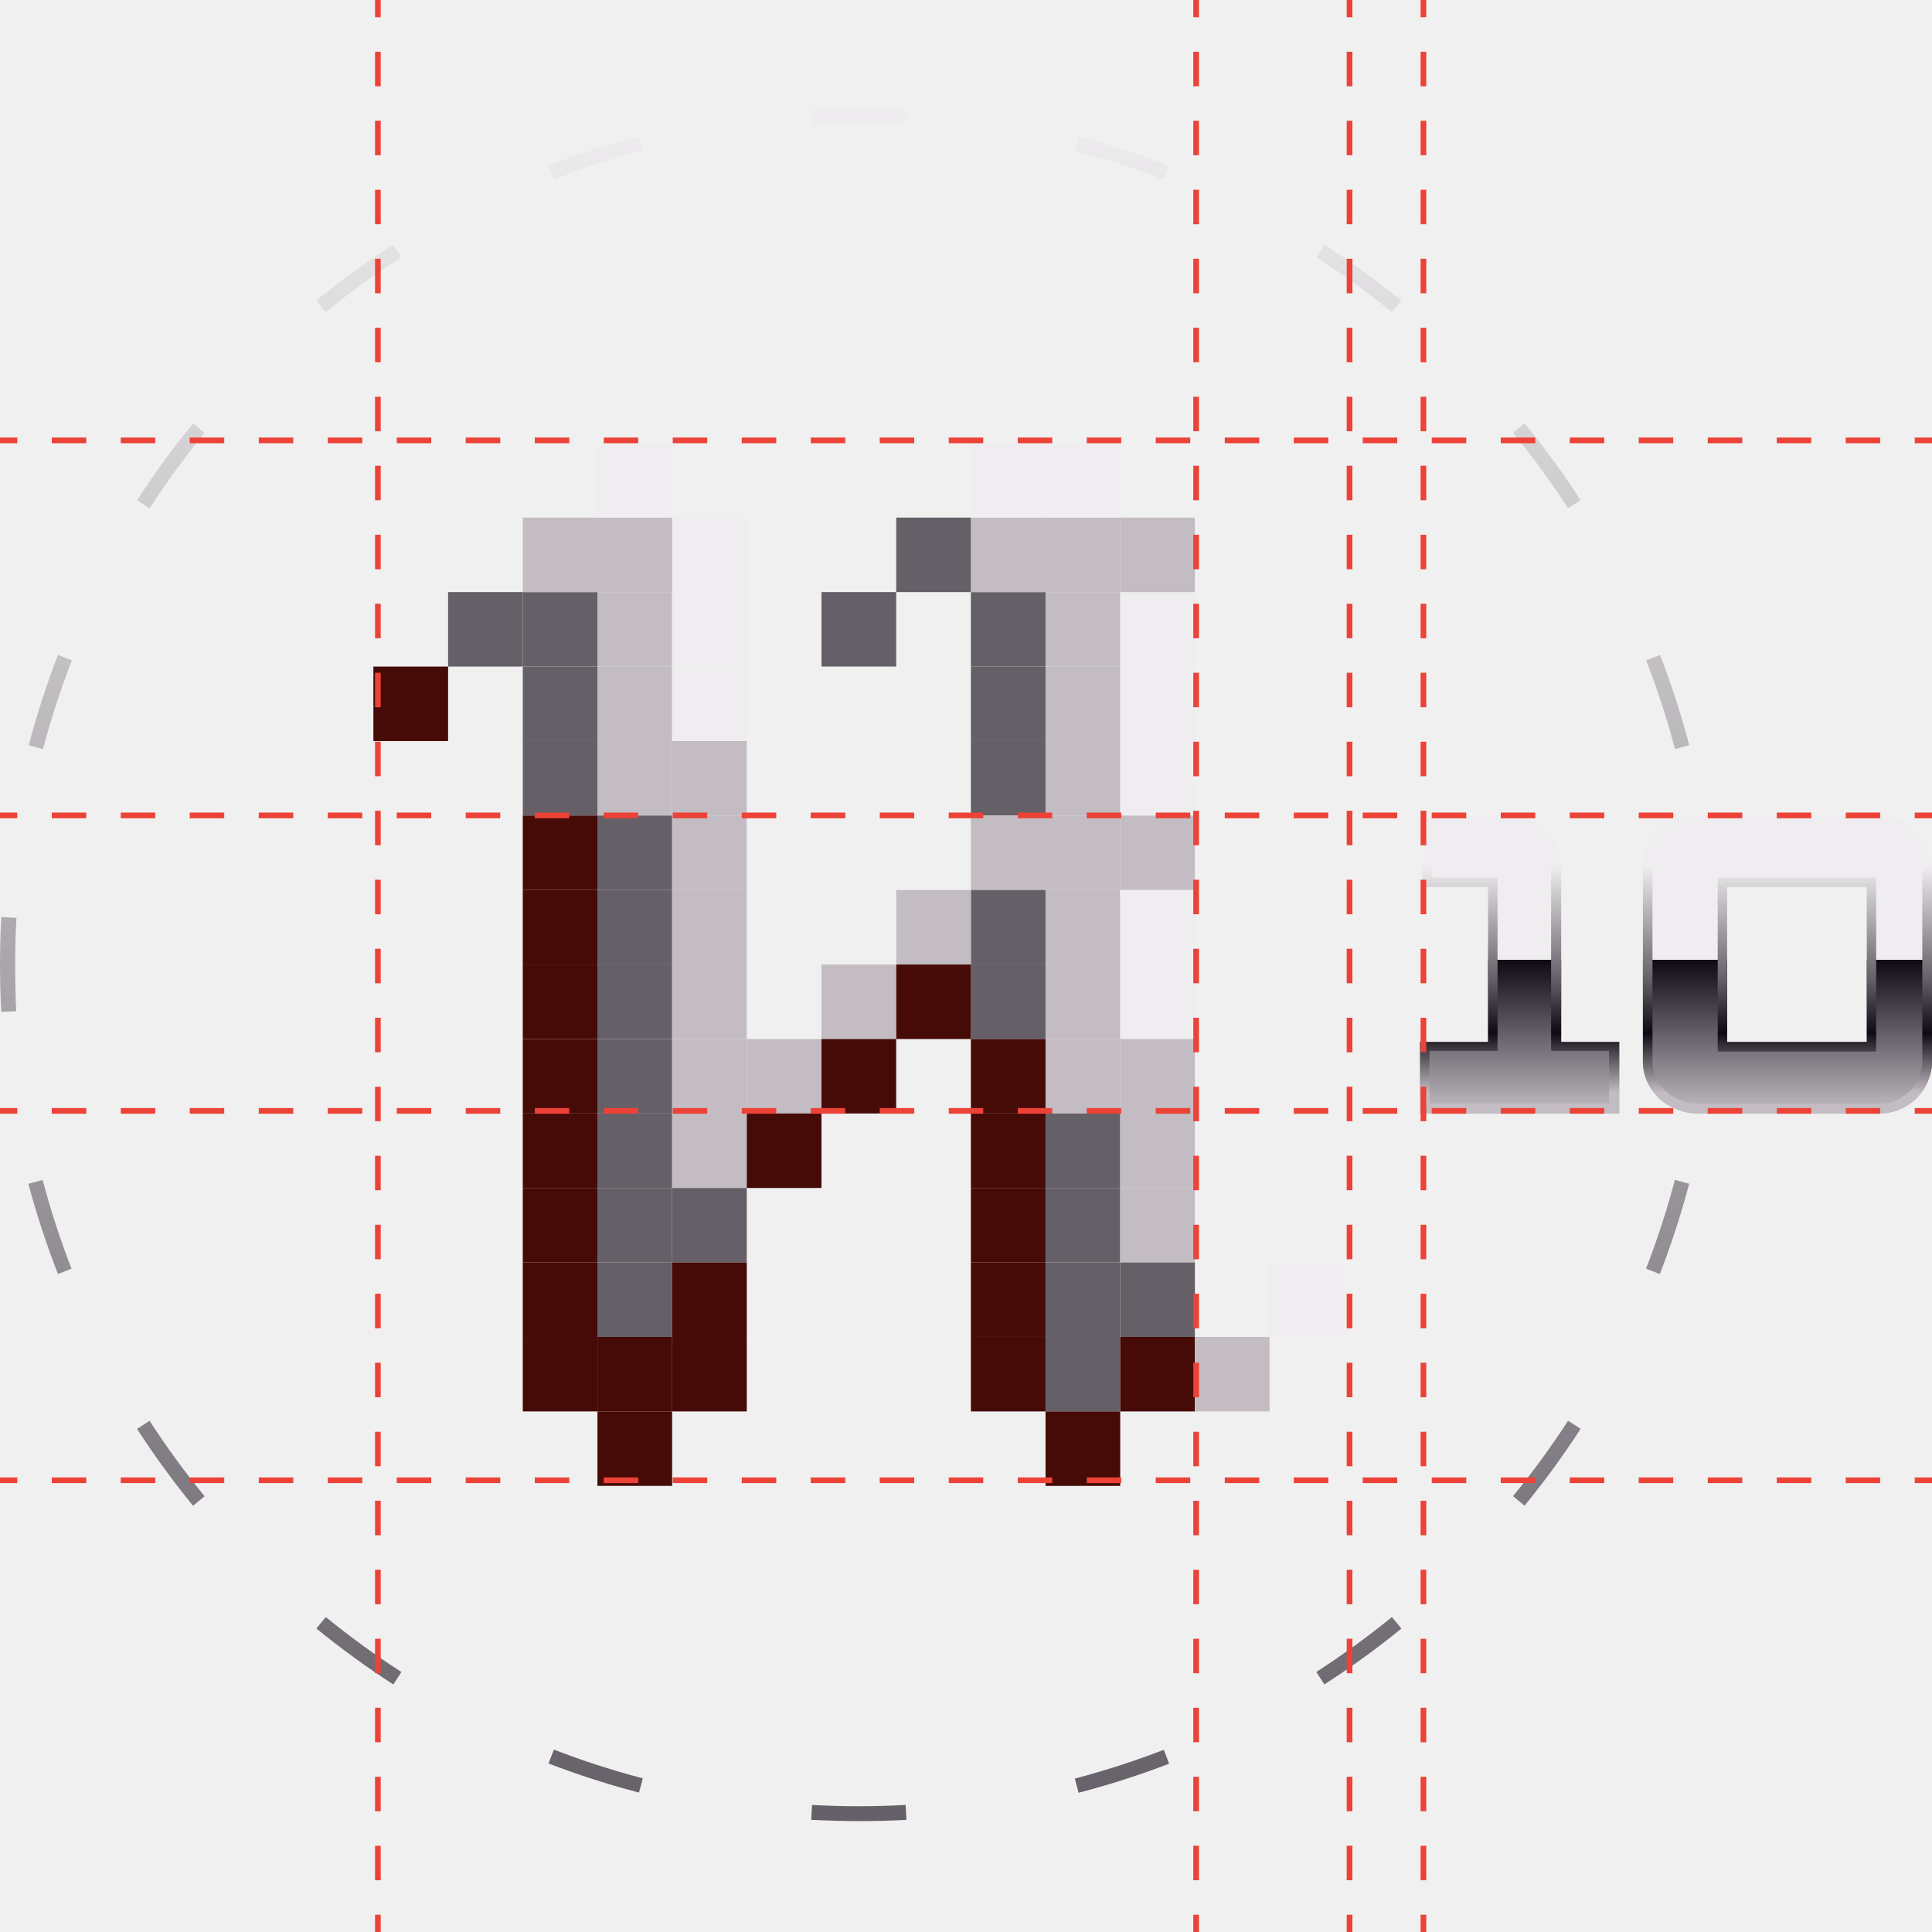
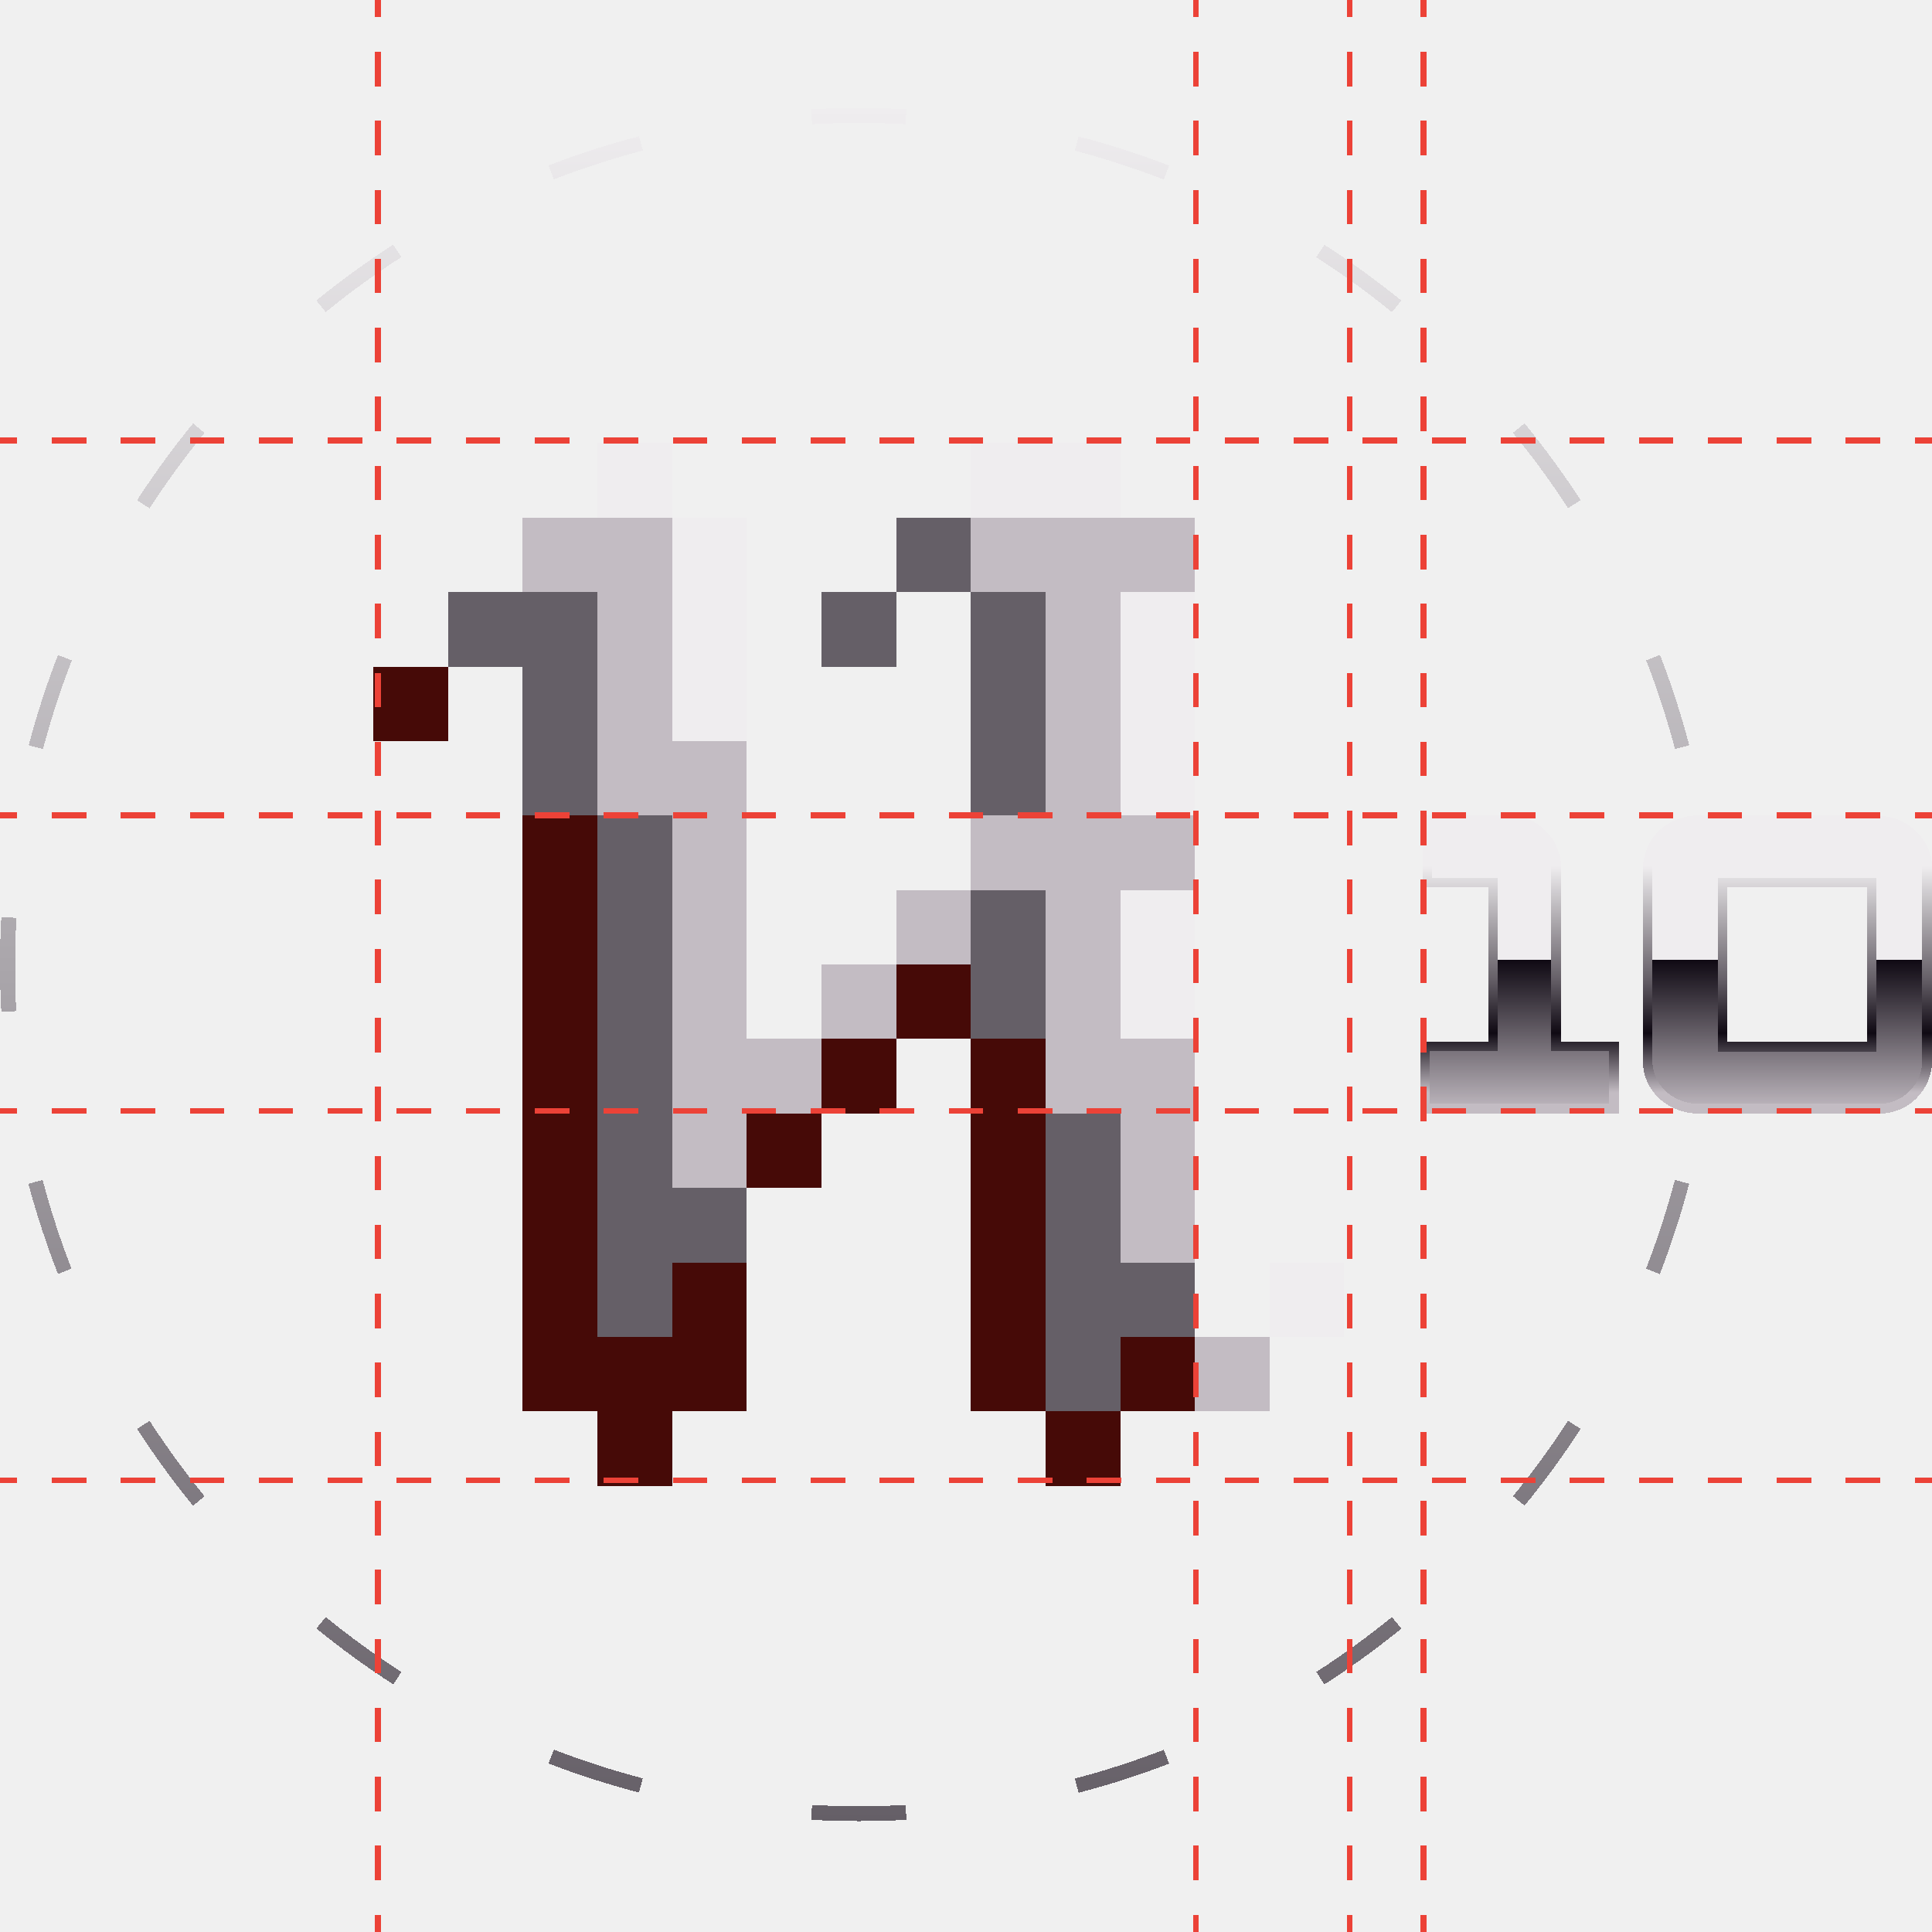
- <svg xmlns="http://www.w3.org/2000/svg" width="340" height="340" viewBox="0 0 340 340" fill="none">
+ <svg xmlns="http://www.w3.org/2000/svg" width="340" height="340" viewBox="0 0 340 340" fill="none" style="shape-rendering: crispEdges;">
  <g clip-path="url(#clip0_2544_61467)">
    <path fill-rule="evenodd" clip-rule="evenodd" d="M302.045 178.085L299.426 177.943C299.576 175.222 299.652 172.485 299.652 169.731C299.652 166.977 299.576 164.239 299.426 161.518L302.045 161.377C302.206 164.158 302.285 166.94 302.279 169.722C302.273 172.504 302.195 175.292 302.045 178.085ZM297.284 131.149L294.773 131.816C293.368 126.525 291.673 121.315 289.694 116.21L292.137 115.259C294.147 120.459 295.865 125.767 297.284 131.157V131.149ZM278.164 88.01L275.955 89.437C272.968 84.838 269.727 80.408 266.248 76.168L268.29 74.499C271.829 78.82 275.126 83.333 278.164 88.018V88.01ZM246.618 52.9L244.944 54.928C240.692 51.464 236.25 48.238 231.64 45.264L233.062 43.069C237.76 46.093 242.285 49.375 246.618 52.9ZM205.751 29.14L204.805 31.585C199.685 29.605 194.458 27.912 189.149 26.511L189.819 24.007C195.222 25.419 200.541 27.132 205.751 29.14ZM159.52 19.225L159.377 21.846C156.65 21.696 153.902 21.62 151.135 21.62C148.368 21.62 145.624 21.696 142.902 21.846L142.759 19.225C145.537 19.075 148.324 19 151.127 19C153.93 19 156.742 19.075 159.52 19.225ZM112.46 23.982L113.13 26.486C107.821 27.886 102.594 29.58 97.474 31.56L96.528 29.115C101.738 27.107 107.057 25.393 112.46 23.982ZM69.208 43.052L70.631 45.247C66.021 48.221 61.579 51.448 57.326 54.911L55.653 52.883C59.985 49.358 64.511 46.076 69.208 43.052ZM33.972 74.515L36.006 76.184C32.538 80.43 29.305 84.863 26.324 89.462L24.115 88.035C27.148 83.35 30.439 78.837 33.972 74.515ZM10.2 115.267L12.643 116.218C10.661 121.322 8.966 126.533 7.564 131.825L5.054 131.157C6.473 125.769 8.191 120.464 10.2 115.267ZM0.234 161.393C0.078 164.175 0 166.957 0 169.739C0 172.521 0.078 175.303 0.234 178.085L2.853 177.943C2.731 175.255 2.669 172.521 2.669 169.739C2.669 166.957 2.745 164.22 2.895 161.527L0.234 161.393ZM4.995 208.329L7.506 207.653C8.906 212.948 10.601 218.161 12.585 223.268L10.2 224.211C8.172 219.014 6.435 213.709 4.995 208.321V208.329ZM24.115 251.468L26.324 250.041C29.305 254.64 32.538 259.073 36.006 263.319L33.972 264.988C30.44 260.662 27.15 256.146 24.115 251.459V251.468ZM55.661 286.603L57.335 284.575C61.587 288.039 66.029 291.265 70.639 294.239L69.217 296.434C64.518 293.402 59.993 290.112 55.661 286.578V286.603ZM96.528 310.346L97.474 307.901C102.59 309.879 107.814 311.567 113.121 312.958L112.452 315.462C107.052 314.053 101.736 312.343 96.528 310.338V310.346ZM142.759 320.261L142.902 317.64C145.629 317.791 148.374 317.866 151.135 317.866C153.897 317.866 156.644 317.791 159.377 317.64L159.52 320.261C156.73 320.411 153.941 320.486 151.152 320.486C148.324 320.478 145.537 320.403 142.759 320.253V320.261ZM189.819 315.504L189.149 313C194.459 311.606 199.686 309.915 204.805 307.934L205.751 310.38C200.54 312.382 195.221 314.09 189.819 315.496V315.504ZM233.071 296.434L231.648 294.239C236.258 291.265 240.7 288.039 244.953 284.575L246.626 286.603C242.294 290.125 237.768 293.404 233.071 296.426V296.434ZM268.307 264.971L266.265 263.302C269.738 259.058 272.973 254.625 275.955 250.024L278.164 251.451C275.129 256.132 271.838 260.643 268.307 264.963V264.971ZM292.104 224.219L289.677 223.26C291.657 218.152 293.353 212.939 294.757 207.645L297.267 208.321C295.841 213.709 294.118 219.013 292.104 224.211V224.219Z" fill="url(#paint0_linear_2544_61467)" />
    <path fill-rule="evenodd" clip-rule="evenodd" d="M328.536 156.102V183.367H303.961V156.102H328.536ZM289.895 149.217C289.378 150.396 289.116 151.669 289.125 152.956V186.814C289.125 188.031 289.384 189.235 289.886 190.344C290.387 191.431 291.081 192.418 291.937 193.257C292.852 194.086 293.909 194.745 295.058 195.201C296.289 195.708 297.609 195.963 298.94 195.952H330.737C331.938 195.955 333.129 195.725 334.243 195.276C335.344 194.82 336.349 194.16 337.205 193.332C338.072 192.474 338.768 191.46 339.255 190.344C339.776 189.161 340.038 187.881 340.025 186.589V152.664C340.03 151.472 339.767 150.294 339.255 149.217C338.784 148.114 338.085 147.121 337.205 146.304C336.313 145.428 335.255 144.739 334.092 144.276C332.86 143.773 331.541 143.518 330.21 143.525H298.413C297.182 143.555 295.971 143.839 294.857 144.36C293.748 144.802 292.738 145.46 291.886 146.296C291.041 147.133 290.365 148.125 289.895 149.217ZM261.889 183.367H249.915V195.952H284.958V183.367H274.741V152.664C274.741 151.476 274.49 150.302 274.005 149.217C273.581 148.115 272.918 147.12 272.064 146.304C271.25 145.432 270.26 144.741 269.16 144.276C267.989 143.766 266.723 143.51 265.445 143.525H250.35V156.102H261.872L261.889 183.367Z" fill="url(#paint1_linear_2544_61467)" />
    <path d="M330.235 145.196C331.337 145.194 332.429 145.409 333.448 145.83C334.404 146.212 335.274 146.779 336.009 147.499C336.726 148.158 337.296 148.96 337.682 149.852V149.902C338.084 150.759 338.293 151.694 338.293 152.64V186.582C338.303 187.638 338.089 188.684 337.665 189.653C336.872 191.483 335.4 192.936 333.557 193.709C332.643 194.079 331.665 194.266 330.678 194.26H298.882C297.788 194.261 296.705 194.048 295.694 193.634C294.739 193.252 293.861 192.704 293.1 192.015C292.398 191.33 291.83 190.52 291.426 189.628C291.018 188.737 290.806 187.769 290.807 186.79V152.924C290.797 151.864 291.014 150.814 291.443 149.844C291.822 148.954 292.367 148.144 293.049 147.457C293.74 146.773 294.563 146.237 295.468 145.88H295.509C296.402 145.464 297.37 145.237 298.354 145.212H330.201M302.254 185.054H330.176V154.434H302.287V185.038M265.537 145.196C266.559 145.197 267.57 145.407 268.507 145.813C269.391 146.187 270.186 146.742 270.842 147.44C271.514 148.088 272.037 148.874 272.373 149.744V149.794C272.766 150.662 272.969 151.604 272.967 152.556V184.929H283.167V194.176H251.571V184.929H263.545V154.434H252.023V145.196H265.52M330.218 143.526H298.388C297.157 143.556 295.946 143.84 294.832 144.361C293.722 144.803 292.713 145.461 291.861 146.297C290.108 148.08 289.126 150.477 289.125 152.974V186.832C289.125 188.049 289.384 189.253 289.886 190.362C290.387 191.449 291.081 192.436 291.937 193.275C292.852 194.104 293.909 194.763 295.058 195.219C296.266 195.714 297.559 195.969 298.865 195.97H330.77C331.958 195.969 333.134 195.739 334.235 195.294C335.336 194.838 336.341 194.178 337.197 193.35C338.064 192.492 338.759 191.478 339.247 190.362C339.767 189.179 340.03 187.899 340.017 186.607V152.665C340.022 151.473 339.759 150.295 339.247 149.218C338.775 148.115 338.077 147.123 337.197 146.305C336.305 145.43 335.246 144.74 334.084 144.277C332.868 143.779 331.566 143.524 330.252 143.526H330.218ZM303.944 183.368V156.103H328.52V183.368H303.944ZM265.52 143.526H250.35V156.103H261.872V183.368H249.915V195.954H284.958V183.368H274.741V152.665C274.741 151.477 274.49 150.303 274.005 149.218C273.581 148.116 272.918 147.122 272.064 146.305C271.25 145.433 270.26 144.742 269.16 144.277C268.016 143.784 266.783 143.528 265.537 143.526H265.52Z" fill="url(#paint2_linear_2544_61467)" />
    <path d="M118.285 130.414H105.139V143.525H118.285V130.414Z" fill="#C3BCC3" />
    <path d="M197.142 130.416H183.996V143.527H197.142V130.416Z" fill="#C3BCC3" />
    <path d="M118.285 143.525H105.139V156.628H118.285V143.525Z" fill="#655F67" />
    <path d="M197.142 143.526H183.996V156.629H197.142V143.526Z" fill="#C3BCC3" />
    <path d="M118.285 156.628H105.139V169.739H118.285V156.628Z" fill="#655F67" />
    <path d="M197.142 156.628H183.996V169.739H197.142V156.628Z" fill="#C3BCC3" />
    <path d="M118.285 169.739H105.139V182.85H118.285V169.739Z" fill="#655F67" />
    <path d="M197.142 169.739H183.996V182.85H197.142V169.739Z" fill="#C3BCC3" />
    <path d="M118.285 182.851H105.139V195.953H118.285V182.851Z" fill="#655F67" />
    <path d="M197.142 182.851H183.996V195.953H197.142V182.851Z" fill="#C3BCC3" />
    <path d="M118.285 195.953H105.139V209.064H118.285V195.953Z" fill="#655F67" />
    <path d="M197.142 195.953H183.996V209.064H197.142V195.953Z" fill="#655F67" />
    <path d="M118.285 209.064H105.139V222.175H118.285V209.064Z" fill="#655F67" />
    <path d="M197.142 209.062H183.996V222.173H197.142V209.062Z" fill="#655F67" />
    <path d="M118.285 222.176H105.139V235.278H118.285V222.176Z" fill="#655F67" />
    <path d="M197.142 222.174H183.996V235.276H197.142V222.174Z" fill="#655F67" />
    <path d="M118.285 235.277H105.139V248.388H118.285V235.277Z" fill="#460A07" />
    <path d="M197.142 235.278H183.996V248.389H197.142V235.278Z" fill="#655F67" />
    <path d="M118.285 248.388H105.139V261.49H118.285V248.388Z" fill="#460A07" />
    <path d="M197.142 248.39H183.996V261.492H197.142V248.39Z" fill="#460A07" />
    <path d="M131.422 130.414H118.285V143.525H131.422V130.414Z" fill="#C3BCC3" />
    <path d="M210.279 130.416H197.142V143.527H210.279V130.416Z" fill="#EFEDEF" />
    <path d="M131.422 143.525H118.285V156.628H131.422V143.525Z" fill="#C3BCC3" />
    <path d="M210.279 143.526H197.142V156.629H210.279V143.526Z" fill="#C3BCC3" />
    <path d="M131.422 156.628H118.285V169.739H131.422V156.628Z" fill="#C3BCC3" />
    <path d="M210.279 156.628H197.142V169.739H210.279V156.628Z" fill="#EFEDEF" />
    <path d="M131.422 169.739H118.285V182.85H131.422V169.739Z" fill="#C3BCC3" />
    <path d="M210.279 169.739H197.142V182.85H210.279V169.739Z" fill="#EFEDEF" />
    <path d="M131.422 182.851H118.285V195.953H131.422V182.851Z" fill="#C3BCC3" />
    <path d="M210.279 182.851H197.142V195.953H210.279V182.851Z" fill="#C3BCC3" />
    <path d="M131.422 195.953H118.285V209.064H131.422V195.953Z" fill="#C3BCC3" />
    <path d="M210.279 195.953H197.142V209.064H210.279V195.953Z" fill="#C3BCC3" />
    <path d="M131.422 209.064H118.285V222.175H131.422V209.064Z" fill="#655F67" />
    <path d="M210.279 209.062H197.142V222.173H210.279V209.062Z" fill="#C3BCC3" />
    <path d="M131.422 222.176H118.285V235.278H131.422V222.176Z" fill="#460A07" />
    <path d="M210.279 222.174H197.142V235.276H210.279V222.174Z" fill="#655F67" />
    <path d="M131.422 235.277H118.285V248.388H131.422V235.277Z" fill="#460A07" />
    <path d="M210.279 235.278H197.142V248.389H210.279V235.278Z" fill="#460A07" />
    <path d="M223.423 235.278H210.277V248.389H223.423V235.278Z" fill="#C3BCC3" />
    <path d="M236.568 222.174H223.423V235.276H236.568V222.174Z" fill="#EFEDEF" />
    <path d="M118.285 117.305H105.139V130.416H118.285V117.305Z" fill="#C3BCC3" />
    <path d="M197.142 117.305H183.996V130.416H197.142V117.305Z" fill="#C3BCC3" />
    <path d="M131.422 117.305H118.285V130.416H131.422V117.305Z" fill="#EFEDEF" />
    <path d="M210.279 117.305H197.142V130.416H210.279V117.305Z" fill="#EFEDEF" />
    <path d="M118.285 104.201H105.139V117.304H118.285V104.201Z" fill="#C3BCC3" />
    <path d="M197.142 104.2H183.996V117.303H197.142V104.2Z" fill="#C3BCC3" />
    <path d="M131.422 104.201H118.285V117.304H131.422V104.201Z" fill="#EFEDEF" />
    <path d="M210.279 104.2H197.142V117.303H210.279V104.2Z" fill="#EFEDEF" />
    <path d="M105.139 130.414H92.002V143.525H105.139V130.414Z" fill="#655F67" />
    <path d="M183.996 130.416H170.859V143.527H183.996V130.416Z" fill="#655F67" />
    <path d="M105.139 143.525H92.002V156.628H105.139V143.525Z" fill="#460A07" />
    <path d="M183.996 143.526H170.859V156.629H183.996V143.526Z" fill="#C3BCC3" />
    <path d="M105.139 156.628H92.002V169.739H105.139V156.628Z" fill="#460A07" />
    <path d="M183.996 156.628H170.859V169.739H183.996V156.628Z" fill="#655F67" />
    <path d="M105.139 169.739H92.002V182.85H105.139V169.739Z" fill="#460A07" />
    <path d="M183.996 169.739H170.859V182.85H183.996V169.739Z" fill="#655F67" />
    <path d="M105.139 182.851H92.002V195.953H105.139V182.851Z" fill="#460A07" />
    <path d="M183.996 182.851H170.859V195.953H183.996V182.851Z" fill="#460A07" />
    <path d="M105.139 195.953H92.002V209.064H105.139V195.953Z" fill="#460A07" />
    <path d="M183.996 195.953H170.859V209.064H183.996V195.953Z" fill="#460A07" />
    <path d="M105.139 209.064H92.002V222.175H105.139V209.064Z" fill="#460A07" />
    <path d="M183.996 209.062H170.859V222.173H183.996V209.062Z" fill="#460A07" />
    <path d="M105.139 222.176H92.002V235.278H105.139V222.176Z" fill="#460A07" />
    <path d="M183.996 222.174H170.859V235.276H183.996V222.174Z" fill="#460A07" />
    <path d="M105.139 235.277H92.002V248.388H105.139V235.277Z" fill="#460A07" />
    <path d="M183.996 235.278H170.859V248.389H183.996V235.278Z" fill="#460A07" />
    <path d="M105.139 117.305H92.002V130.416H105.139V117.305Z" fill="#655F67" />
    <path d="M183.996 117.305H170.859V130.416H183.996V117.305Z" fill="#655F67" />
    <path d="M131.422 91.09H118.285V104.201H131.422V91.09Z" fill="#EFEDEF" />
    <path d="M210.279 91.09H197.142V104.201H210.279V91.09Z" fill="#C3BCC3" />
    <path d="M105.139 104.201H92.002V117.304H105.139V104.201Z" fill="#655F67" />
    <path d="M183.996 104.2H170.859V117.303H183.996V104.2Z" fill="#655F67" />
    <path d="M105.139 91.09H92.002V104.201H105.139V91.09Z" fill="#C3BCC3" />
    <path d="M183.996 91.09H170.859V104.201H183.996V91.09Z" fill="#C3BCC3" />
    <path d="M118.285 91.09H105.139V104.201H118.285V91.09Z" fill="#C3BCC3" />
    <path d="M197.142 91.09H183.996V104.201H197.142V91.09Z" fill="#C3BCC3" />
    <path d="M118.285 77.987H105.139V91.09H118.285V77.987Z" fill="#EFEDEF" />
    <path d="M197.142 77.987H183.996V91.09H197.142V77.987Z" fill="#EFEDEF" />
    <path d="M183.996 77.987H170.859V91.09H183.996V77.987Z" fill="#EFEDEF" />
    <path d="M78.857 117.305H65.711V130.416H78.857V117.305Z" fill="#460A07" />
    <path d="M157.713 169.739H144.568V182.85H157.713V169.739Z" fill="#C3BCC3" />
    <path d="M144.568 182.851H131.422V195.953H144.568V182.851Z" fill="#C3BCC3" />
    <path d="M157.713 182.851H144.568V195.953H157.713V182.851Z" fill="#460A07" />
    <path d="M144.568 195.953H131.422V209.064H144.568V195.953Z" fill="#460A07" />
    <path d="M170.858 91.09H157.721V104.201H170.858V91.09Z" fill="#655F67" />
    <path d="M157.713 104.2H144.568V117.303H157.713V104.2Z" fill="#655F67" />
    <path d="M92.002 104.201H78.857V117.304H92.002V104.201Z" fill="#655F67" />
    <path d="M170.858 156.628H157.721V169.739H170.858V156.628Z" fill="#C3BCC3" />
    <path d="M170.858 169.739H157.721V182.85H170.858V169.739Z" fill="#460A07" />
    <path fill-rule="evenodd" clip-rule="evenodd" d="M66 0V3.036H67V0H66ZM66 9.107V15.179H67V9.107H66ZM66 21.25V27.321H67V21.25H66ZM66 33.393V39.464H67V33.393H66ZM66 45.536V51.607H67V45.536H66ZM66 57.679V63.75H67V57.679H66ZM66 69.821V75.893H67V69.821H66ZM66 81.964L66 88.036H67L67 81.964H66ZM66 94.107V100.179H67V94.107H66ZM66 106.25V112.321H67V106.25H66ZM66 118.393V124.464H67V118.393H66ZM66 130.536V136.607H67V130.536H66ZM66 142.679V148.75H67V142.679H66ZM66 154.821V160.893H67V154.821H66ZM66 166.964V173.036H67V166.964H66ZM66 179.107V185.179H67V179.107H66ZM66 191.25V197.321H67V191.25H66ZM66 203.393V209.464H67V203.393H66ZM66 215.536V221.607H67V215.536H66ZM66 227.679V233.75H67V227.679H66ZM66 239.821V245.893H67V239.821H66ZM66 251.964V258.036H67V251.964H66ZM66 264.107V270.179H67V264.107H66ZM66 276.25V282.321H67V276.25H66ZM66 288.393V294.464H67V288.393H66ZM66 300.536V306.607H67V300.536H66ZM66 312.679V318.75H67V312.679H66ZM66 324.822V330.893H67V324.822H66ZM66 336.964V340H67V336.964H66ZM3.036 78H0V77H3.036V78ZM15.179 78H9.107V77H15.179V78ZM27.321 78H21.25V77H27.321V78ZM39.464 78H33.393V77H39.464V78ZM51.607 78H45.536V77H51.607V78ZM63.75 78H57.679V77H63.75V78ZM75.893 78H69.821V77H75.893V78ZM88.036 78H81.964V77H88.036V78ZM100.179 78H94.107V77H100.179V78ZM112.321 78H106.25V77H112.321V78ZM124.464 78H118.393V77H124.464V78ZM136.607 78L130.536 78V77L136.607 77V78ZM148.75 78H142.679V77H148.75V78ZM160.893 78H154.821V77H160.893V78ZM173.036 78H166.964V77H173.036V78ZM185.179 78H179.107V77H185.179V78ZM197.321 78H191.25V77H197.321V78ZM209.464 78H203.393V77H209.464V78ZM221.607 78L215.536 78V77L221.607 77V78ZM233.75 78H227.679V77H233.75V78ZM245.893 78H239.821V77H245.893V78ZM258.036 78H251.964V77H258.036V78ZM270.179 78H264.107V77H270.179V78ZM282.321 78H276.25V77H282.321V78ZM294.464 78H288.393V77H294.464V78ZM306.607 78L300.536 78V77L306.607 77V78ZM318.75 78H312.679V77H318.75V78ZM330.893 78H324.822V77H330.893V78ZM340 78H336.964V77H340V78ZM0 144H3.036V143H0V144ZM9.107 144H15.179V143H9.107V144ZM21.25 144H27.321V143H21.25V144ZM33.393 144H39.464V143H33.393V144ZM45.536 144H51.607V143H45.536V144ZM57.679 144H63.75V143H57.679V144ZM69.821 144H75.893V143H69.821V144ZM81.964 144L88.036 144V143L81.964 143V144ZM94.107 144H100.179V143H94.107V144ZM106.25 144H112.321V143H106.25V144ZM118.393 144H124.464V143H118.393V144ZM130.536 144H136.607V143H130.536V144ZM142.679 144H148.75V143H142.679V144ZM154.821 144H160.893V143H154.821V144ZM166.964 144H173.036V143H166.964V144ZM179.107 144H185.179V143H179.107V144ZM191.25 144H197.321V143H191.25V144ZM203.393 144H209.464V143H203.393V144ZM215.536 144H221.607V143H215.536V144ZM227.679 144H233.75V143H227.679V144ZM239.821 144H245.893V143H239.821V144ZM251.964 144H258.036V143H251.964V144ZM264.107 144H270.179V143H264.107V144ZM276.25 144H282.321V143H276.25V144ZM288.393 144H294.464V143H288.393V144ZM300.536 144H306.607V143H300.536V144ZM312.679 144H318.75V143H312.679V144ZM324.822 144H330.893V143H324.822V144ZM336.964 144H340V143H336.964V144ZM0 261H3.036V260H0V261ZM9.107 261H15.179V260H9.107V261ZM21.25 261H27.321V260H21.25V261ZM33.393 261H39.464V260H33.393V261ZM45.536 261H51.607V260H45.536V261ZM57.679 261H63.75V260H57.679V261ZM69.821 261H75.893V260H69.821V261ZM81.964 261H88.036V260H81.964V261ZM94.107 261H100.179V260H94.107V261ZM106.25 261H112.321V260H106.25V261ZM118.393 261H124.464V260H118.393V261ZM130.536 261H136.607V260H130.536V261ZM142.679 261H148.75V260H142.679V261ZM154.821 261H160.893V260H154.821V261ZM166.964 261H173.036V260H166.964V261ZM179.107 261H185.179V260H179.107V261ZM191.25 261H197.321V260H191.25V261ZM203.393 261H209.464V260H203.393V261ZM215.536 261H221.607V260H215.536V261ZM227.679 261H233.75V260H227.679V261ZM239.821 261H245.893V260H239.821V261ZM251.964 261H258.036V260H251.964V261ZM264.107 261H270.179V260H264.107V261ZM276.25 261H282.321V260H276.25V261ZM288.393 261H294.464V260H288.393V261ZM300.536 261H306.607V260H300.536V261ZM312.679 261H318.75V260H312.679V261ZM324.822 261H330.893V260H324.822V261ZM336.964 261H340V260H336.964V261ZM237 3.036V0H238V3.036H237ZM237 15.179V9.107H238V15.179H237ZM237 27.321V21.25H238V27.321H237ZM237 39.464V33.393H238V39.464H237ZM237 51.607V45.536H238V51.607H237ZM237 63.75V57.679H238V63.75H237ZM237 75.893V69.821H238V75.893H237ZM237 88.036V81.964H238V88.036H237ZM237 100.179V94.107H238V100.179H237ZM237 112.321V106.25H238V112.321H237ZM237 124.464V118.393H238V124.464H237ZM237 136.607V130.536H238V136.607H237ZM237 148.75V142.679H238V148.75H237ZM237 160.893V154.821H238V160.893H237ZM237 173.036V166.964H238V173.036H237ZM237 185.179V179.107H238V185.179H237ZM237 197.321V191.25H238V197.321H237ZM237 209.464V203.393H238V209.464H237ZM237 221.607V215.536H238V221.607H237ZM237 233.75V227.679H238V233.75H237ZM237 245.893V239.821H238V245.893H237ZM237 258.036V251.964H238V258.036H237ZM237 270.179V264.107H238V270.179H237ZM237 282.321V276.25H238V282.321H237ZM237 294.464V288.393H238V294.464H237ZM237 306.607V300.536H238V306.607H237ZM237 318.75V312.679H238V318.75H237ZM237 330.893V324.822H238V330.893H237ZM237 340V336.964H238V340H237ZM210 0V3.036H211V0H210ZM210 9.107V15.179H211V9.107H210ZM210 21.25V27.321H211V21.25H210ZM210 33.393V39.464H211V33.393H210ZM210 45.536V51.607H211V45.536H210ZM210 57.679V63.75H211V57.679H210ZM210 69.821V75.893H211V69.821H210ZM210 81.964V88.036H211V81.964H210ZM210 94.107V100.179H211V94.107H210ZM210 106.25V112.321H211V106.25H210ZM210 118.393V124.464H211V118.393H210ZM210 130.536V136.607H211V130.536H210ZM210 142.679V148.75H211V142.679H210ZM210 154.821V160.893H211V154.821H210ZM210 166.964V173.036H211V166.964H210ZM210 179.107V185.179H211V179.107H210ZM210 191.25V197.321H211V191.25H210ZM210 203.393V209.464H211V203.393H210ZM210 215.536V221.607H211V215.536H210ZM210 227.679V233.75H211V227.679H210ZM210 239.821V245.893H211V239.821H210ZM210 251.964V258.036H211V251.964H210ZM210 264.107V270.179H211V264.107H210ZM210 276.25V282.321H211V276.25H210ZM210 288.393V294.464H211V288.393H210ZM210 300.536V306.607H211V300.536H210ZM210 312.679V318.75H211V312.679H210ZM210 324.822V330.893H211V324.822H210ZM210 336.964V340H211V336.964H210ZM250 3.036V0H251V3.036H250ZM250 15.179V9.107H251V15.179H250ZM250 27.321V21.25H251V27.321H250ZM250 39.464V33.393H251V39.464H250ZM250 51.607V45.536H251V51.607H250ZM250 63.75V57.679H251V63.75H250ZM250 75.893V69.821H251V75.893H250ZM250 88.036V81.964H251V88.036H250ZM250 100.179V94.107H251V100.179H250ZM250 112.321V106.25H251V112.321H250ZM250 124.464V118.393H251V124.464H250ZM250 136.607V130.536H251V136.607H250ZM250 148.75V142.679H251V148.75H250ZM250 160.893V154.821H251V160.893H250ZM250 173.036V166.964H251V173.036H250ZM250 185.179V179.107H251V185.179H250ZM250 197.321V191.25H251V197.321H250ZM250 209.464V203.393H251V209.464H250ZM250 221.607V215.536H251V221.607H250ZM250 233.75V227.679H251V233.75H250ZM250 245.893V239.821H251V245.893H250ZM250 258.036V251.964H251V258.036H250ZM250 270.179V264.107H251V270.179H250ZM250 282.321V276.25H251V282.321H250ZM250 294.464V288.393H251V294.464H250ZM250 306.607V300.536H251V306.607H250ZM250 318.75V312.679H251V318.75H250ZM250 330.893V324.822H251V330.893H250ZM250 340V336.964H251V340H250ZM0 196H3.036V195H0V196ZM9.107 196H15.179V195H9.107V196ZM21.25 196H27.321V195H21.25V196ZM33.393 196H39.464V195H33.393V196ZM45.536 196H51.607V195H45.536V196ZM57.679 196H63.75V195H57.679V196ZM69.821 196H75.893V195H69.821V196ZM81.964 196L88.036 196V195L81.964 195V196ZM94.107 196H100.179V195H94.107V196ZM106.25 196H112.321V195H106.25V196ZM118.393 196H124.464V195H118.393V196ZM130.536 196H136.607V195H130.536V196ZM142.679 196H148.75V195H142.679V196ZM154.821 196H160.893V195H154.821V196ZM166.964 196H173.036V195H166.964V196ZM179.107 196H185.179V195H179.107V196ZM191.25 196H197.321V195H191.25V196ZM203.393 196H209.464V195H203.393V196ZM215.536 196H221.607V195H215.536V196ZM227.679 196H233.75V195H227.679V196ZM239.821 196H245.893V195H239.821V196ZM251.964 196H258.036V195H251.964V196ZM264.107 196H270.179V195H264.107V196ZM276.25 196H282.321V195H276.25V196ZM288.393 196H294.464V195H288.393V196ZM300.536 196H306.607V195H300.536V196ZM312.679 196H318.75V195H312.679V196ZM324.822 196H330.893V195H324.822V196ZM336.964 196H340V195H336.964V196Z" fill="#EC4237" />
  </g>
  <defs>
    <linearGradient id="paint0_linear_2544_61467" x1="151.135" y1="19" x2="151.135" y2="320.478" gradientUnits="userSpaceOnUse">
      <stop stop-color="#EFEDEF" />
      <stop offset="1" stop-color="#655F67" />
    </linearGradient>
    <linearGradient id="paint1_linear_2544_61467" x1="294.97" y1="143.524" x2="294.97" y2="195.953" gradientUnits="userSpaceOnUse">
      <stop stop-color="#EFEDEF" />
      <stop offset="0.484" stop-color="#EFEDEF" />
      <stop offset="0.484" stop-color="#0F0913" />
      <stop offset="1" stop-color="#C3BCC3" />
    </linearGradient>
    <linearGradient id="paint2_linear_2544_61467" x1="294.949" y1="143.526" x2="294.949" y2="195.954" gradientUnits="userSpaceOnUse">
      <stop offset="0.17" stop-color="#EFEDEF" />
      <stop offset="0.55" stop-color="#655F67" />
      <stop offset="0.73" stop-color="#0F0913" />
      <stop offset="0.93" stop-color="#C3BCC3" />
    </linearGradient>
    <clipPath id="clip0_2544_61467">
      <rect width="340" height="340" fill="white" />
    </clipPath>
  </defs>
</svg>
